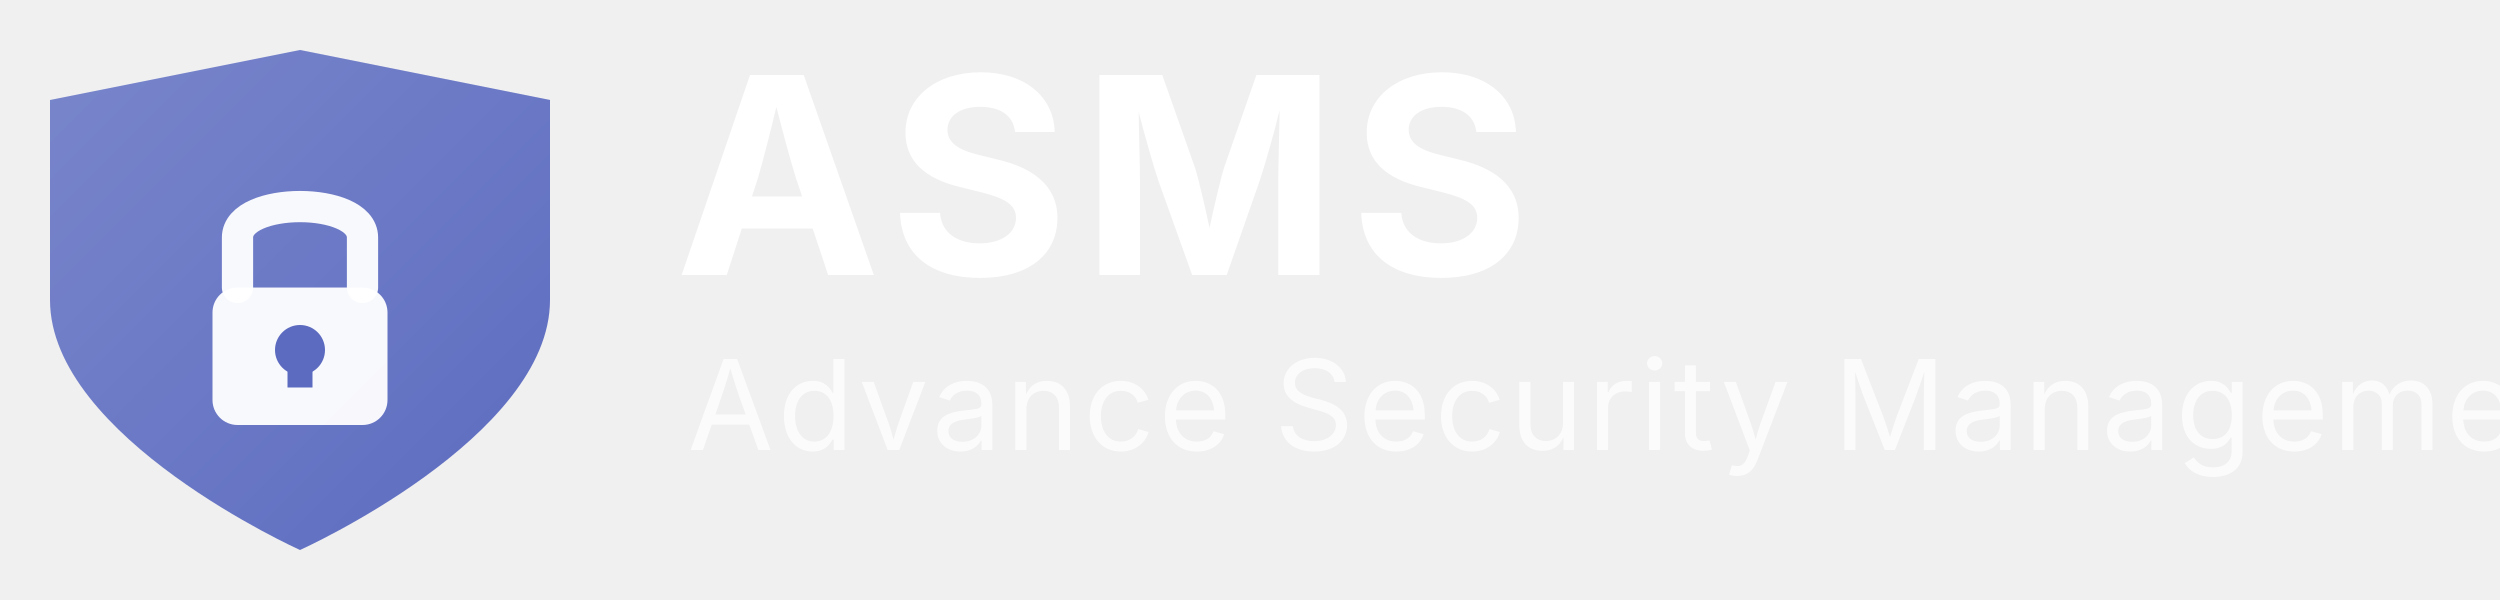
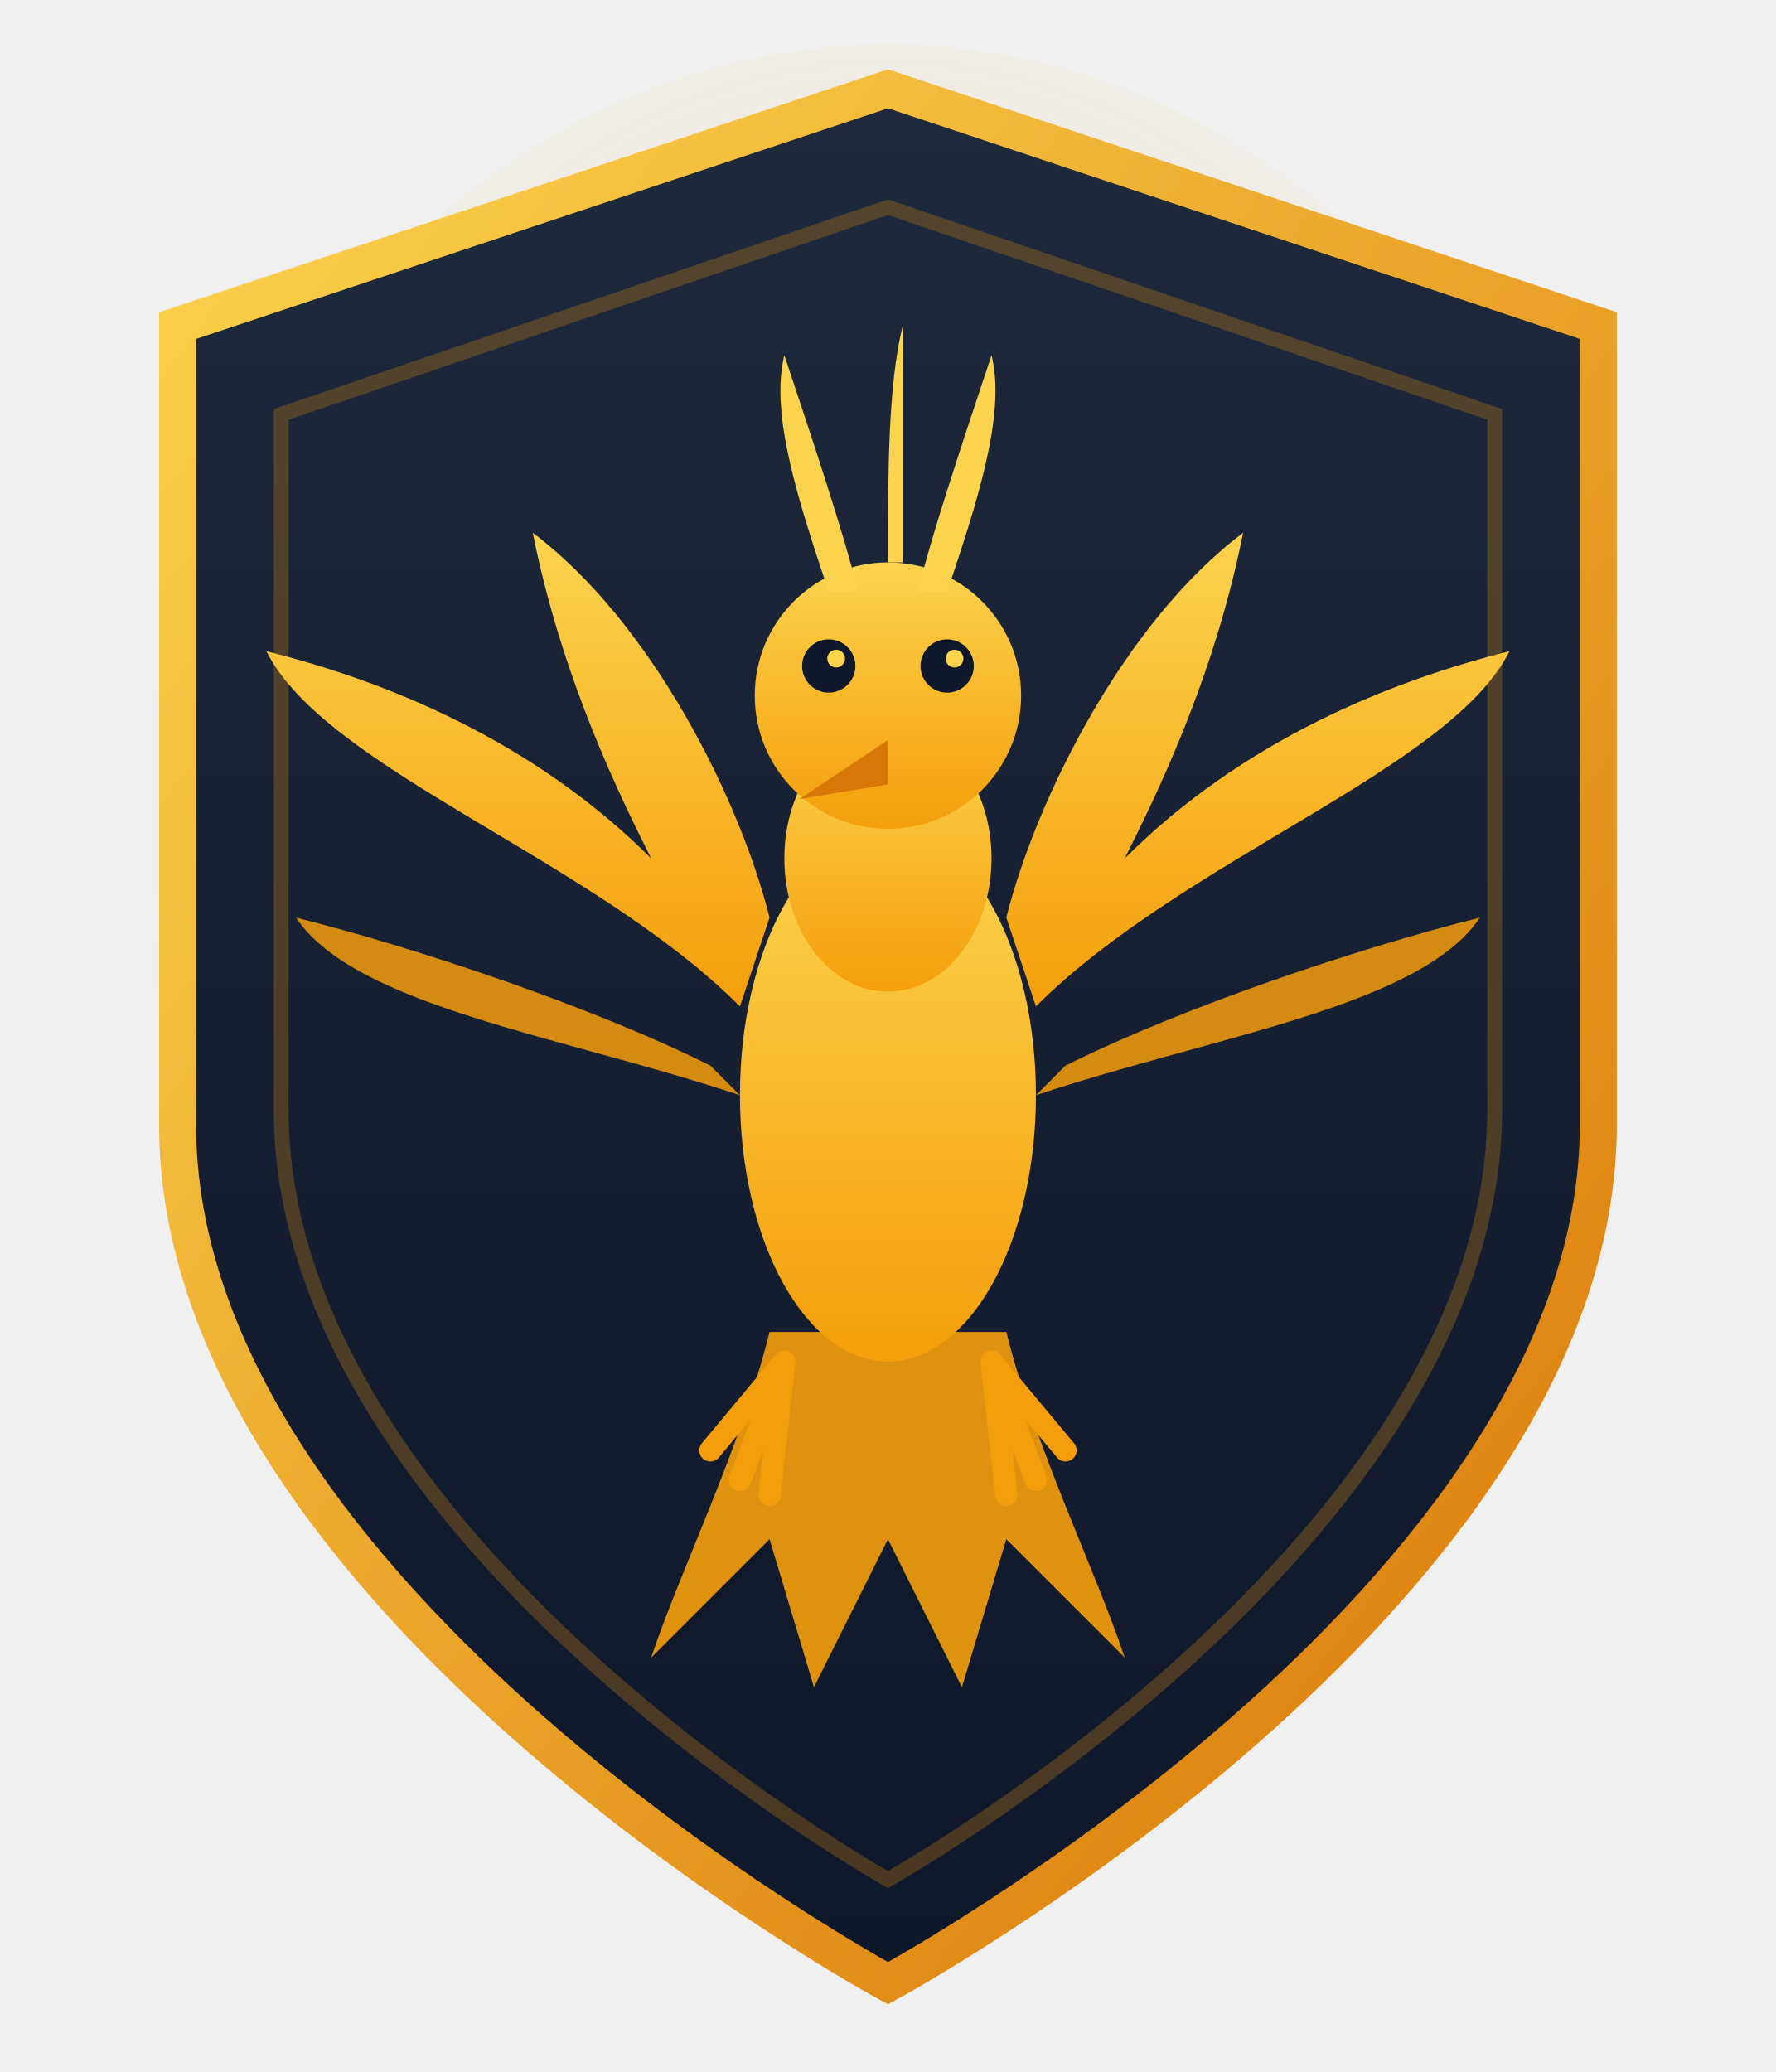
- <svg xmlns="http://www.w3.org/2000/svg" viewBox="0 0 200 48" width="200" height="48" role="img" aria-label="ASMS - Advance Security Management">
+ <svg xmlns="http://www.w3.org/2000/svg" viewBox="0 0 120 140" width="120" height="140" role="img" aria-label="ASMS Shield Logo">
  <defs>
-     <linearGradient id="shieldGradW" x1="0%" y1="0%" x2="100%" y2="100%">
-       <stop offset="0%" style="stop-color:#7986CB;stop-opacity:1" />
-       <stop offset="100%" style="stop-color:#5C6BC0;stop-opacity:1" />
+     <linearGradient id="shieldGradW" x1="0%" y1="0%" x2="0%" y2="100%">
+       <stop offset="0%" stop-color="#1e293b" />
+       <stop offset="100%" stop-color="#0f172a" />
    </linearGradient>
+     <linearGradient id="borderGradW" x1="0%" y1="0%" x2="100%" y2="100%">
+       <stop offset="0%" stop-color="#FCD34D" />
+       <stop offset="100%" stop-color="#D97706" />
+     </linearGradient>
+     <linearGradient id="eagleGradW" x1="0%" y1="0%" x2="0%" y2="100%">
+       <stop offset="0%" stop-color="#FCD34D" />
+       <stop offset="100%" stop-color="#F59E0B" />
+     </linearGradient>
+     <radialGradient id="glowGradW" cx="50%" cy="40%" r="50%">
+       <stop offset="0%" stop-color="#F59E0B" stop-opacity="0.22" />
+       <stop offset="100%" stop-color="#F59E0B" stop-opacity="0" />
+     </radialGradient>
  </defs>
-   <path d="M4 8 L24 4 L44 8 L44 24 C44 35 24 44 24 44 C24 44 4 35 4 24 Z" fill="url(#shieldGradW)" />
-   <rect x="17" y="23" width="14" height="11" rx="2" ry="2" fill="white" opacity="0.95" />
-   <path d="M19 23 L19 19 C19 15.7 29 15.7 29 19 L29 23" fill="none" stroke="white" stroke-width="2.5" stroke-linecap="round" opacity="0.95" />
-   <circle cx="24" cy="28" r="2" fill="#5C6BC0" />
-   <rect x="23" y="28" width="2" height="3" fill="#5C6BC0" />
-   <text x="54" y="22" font-family="Inter, Roboto, Helvetica Neue, sans-serif" font-size="22" font-weight="700" fill="white" letter-spacing="1">ASMS</text>
-   <text x="55" y="36" font-family="Inter, Roboto, Helvetica Neue, sans-serif" font-size="10" font-weight="400" fill="rgba(255,255,255,0.75)" letter-spacing="0.3">Advance Security Management</text>
+   <ellipse cx="60" cy="65" rx="52" ry="62" fill="url(#glowGradW)" />
+   <path d="M60 6 L108 22 L108 76 C108 108 60 134 60 134 C60 134 12 108 12 76 L12 22 Z" fill="url(#shieldGradW)" stroke="url(#borderGradW)" stroke-width="2.5" />
+   <path d="M60 14 L101 28 L101 75 C101 104 60 127 60 127 C60 127 19 104 19 75 L19 28 Z" fill="none" stroke="rgba(245,158,11,0.25)" stroke-width="1" />
+   <ellipse cx="60" cy="74" rx="10" ry="18" fill="url(#eagleGradW)" />
+   <path d="M50 68 C40 58 22 52 18 44 C26 46 36 50 44 58 C42 54 38 46 36 36 C44 42 50 54 52 62 Z" fill="url(#eagleGradW)" />
+   <path d="M70 68 C80 58 98 52 102 44 C94 46 84 50 76 58 C78 54 82 46 84 36 C76 42 70 54 68 62 Z" fill="url(#eagleGradW)" />
+   <path d="M50 74 C38 70 24 68 20 62 C28 64 40 68 48 72 Z" fill="#F59E0B" opacity="0.85" />
+   <path d="M70 74 C82 70 96 68 100 62 C92 64 80 68 72 72 Z" fill="#F59E0B" opacity="0.85" />
+   <path d="M52 90 C50 98 46 106 44 112 L52 104 L55 114 L60 104 L65 114 L68 104 L76 112 C74 106 70 98 68 90 Z" fill="#F59E0B" opacity="0.9" />
+   <ellipse cx="60" cy="58" rx="7" ry="9" fill="url(#eagleGradW)" />
+   <ellipse cx="60" cy="47" rx="9" ry="9" fill="url(#eagleGradW)" />
+   <path d="M60 50 L54 54 L60 53 Z" fill="#D97706" />
+   <circle cx="56" cy="45" r="1.8" fill="#0f172a" />
+   <circle cx="56.5" cy="44.5" r="0.6" fill="#FCD34D" />
+   <circle cx="64" cy="45" r="1.8" fill="#0f172a" />
+   <circle cx="64.5" cy="44.5" r="0.6" fill="#FCD34D" />
+   <path d="M56 40 C54 34 52 28 53 24 C55 30 57 36 58 40 Z" fill="#FCD34D" />
+   <path d="M60 38 C60 32 60 26 61 22 C61 28 61 34 61 38 Z" fill="#FCD34D" />
+   <path d="M64 40 C66 34 68 28 67 24 C65 30 63 36 62 40 Z" fill="#FCD34D" />
+   <path d="M53 92 L48 98 M53 92 L50 100 M53 92 L52 101" stroke="#F59E0B" stroke-width="1.5" stroke-linecap="round" fill="none" />
+   <path d="M67 92 L72 98 M67 92 L70 100 M67 92 L68 101" stroke="#F59E0B" stroke-width="1.5" stroke-linecap="round" fill="none" />
</svg>
